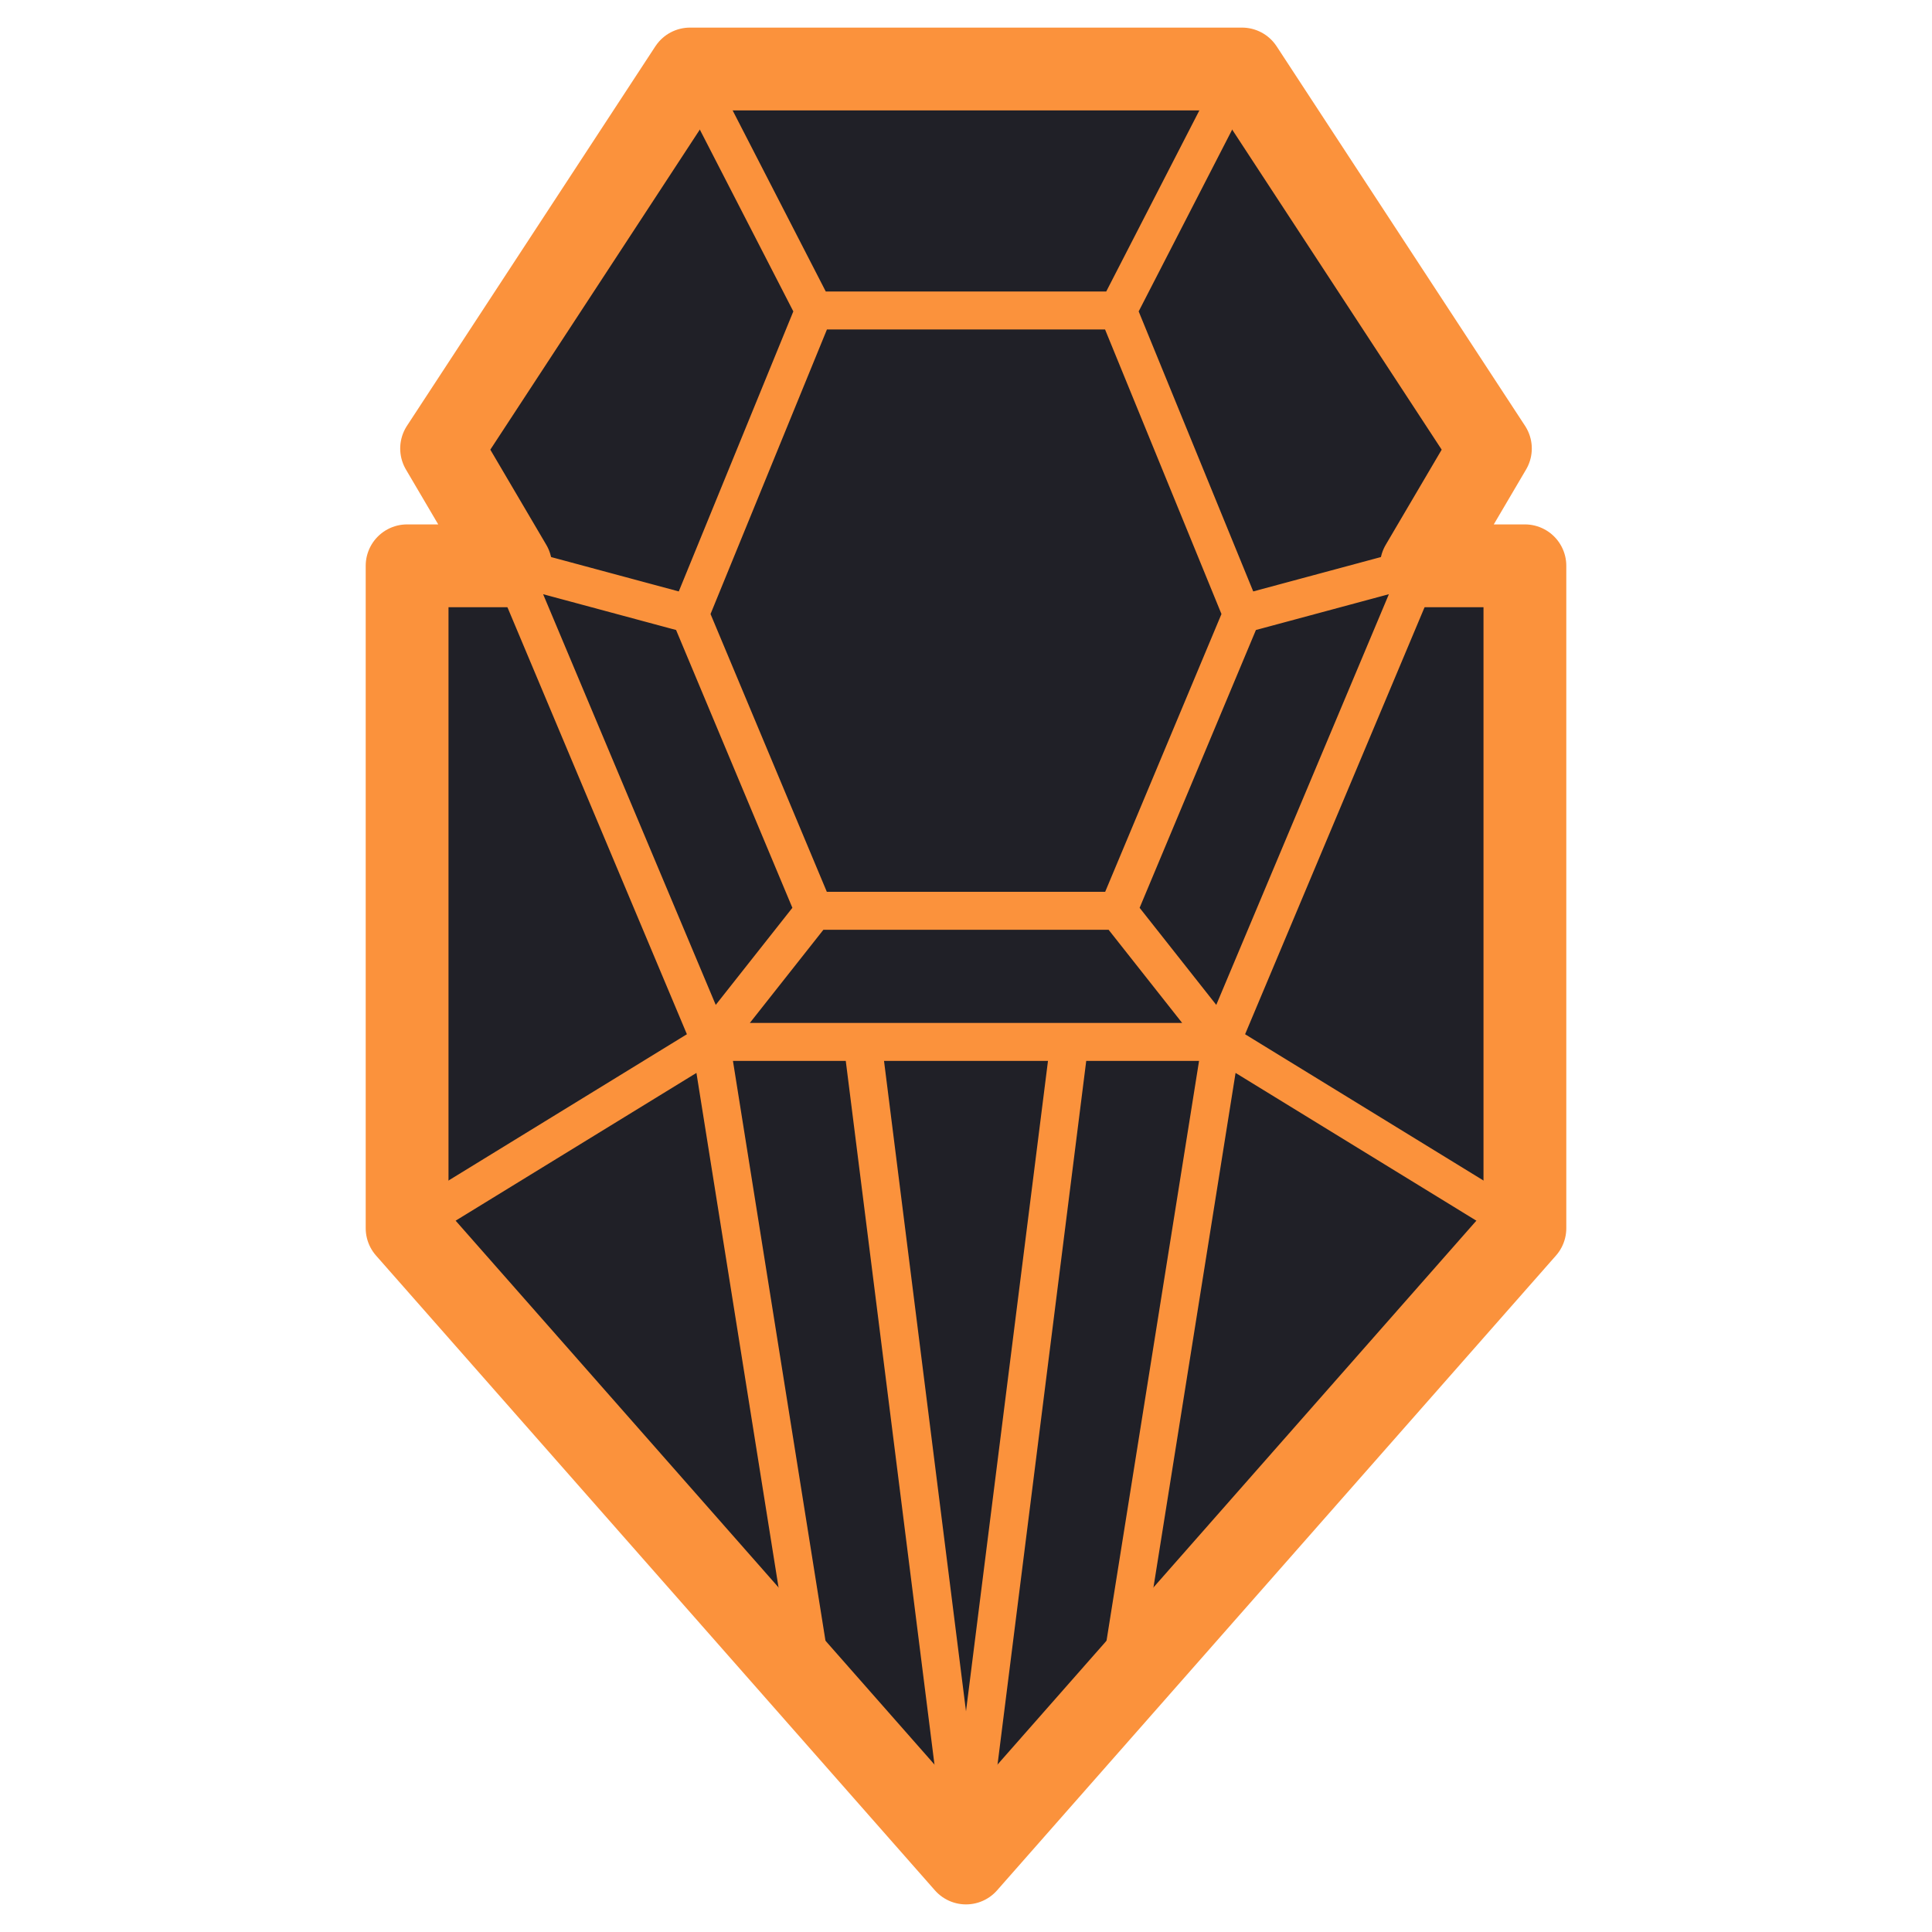
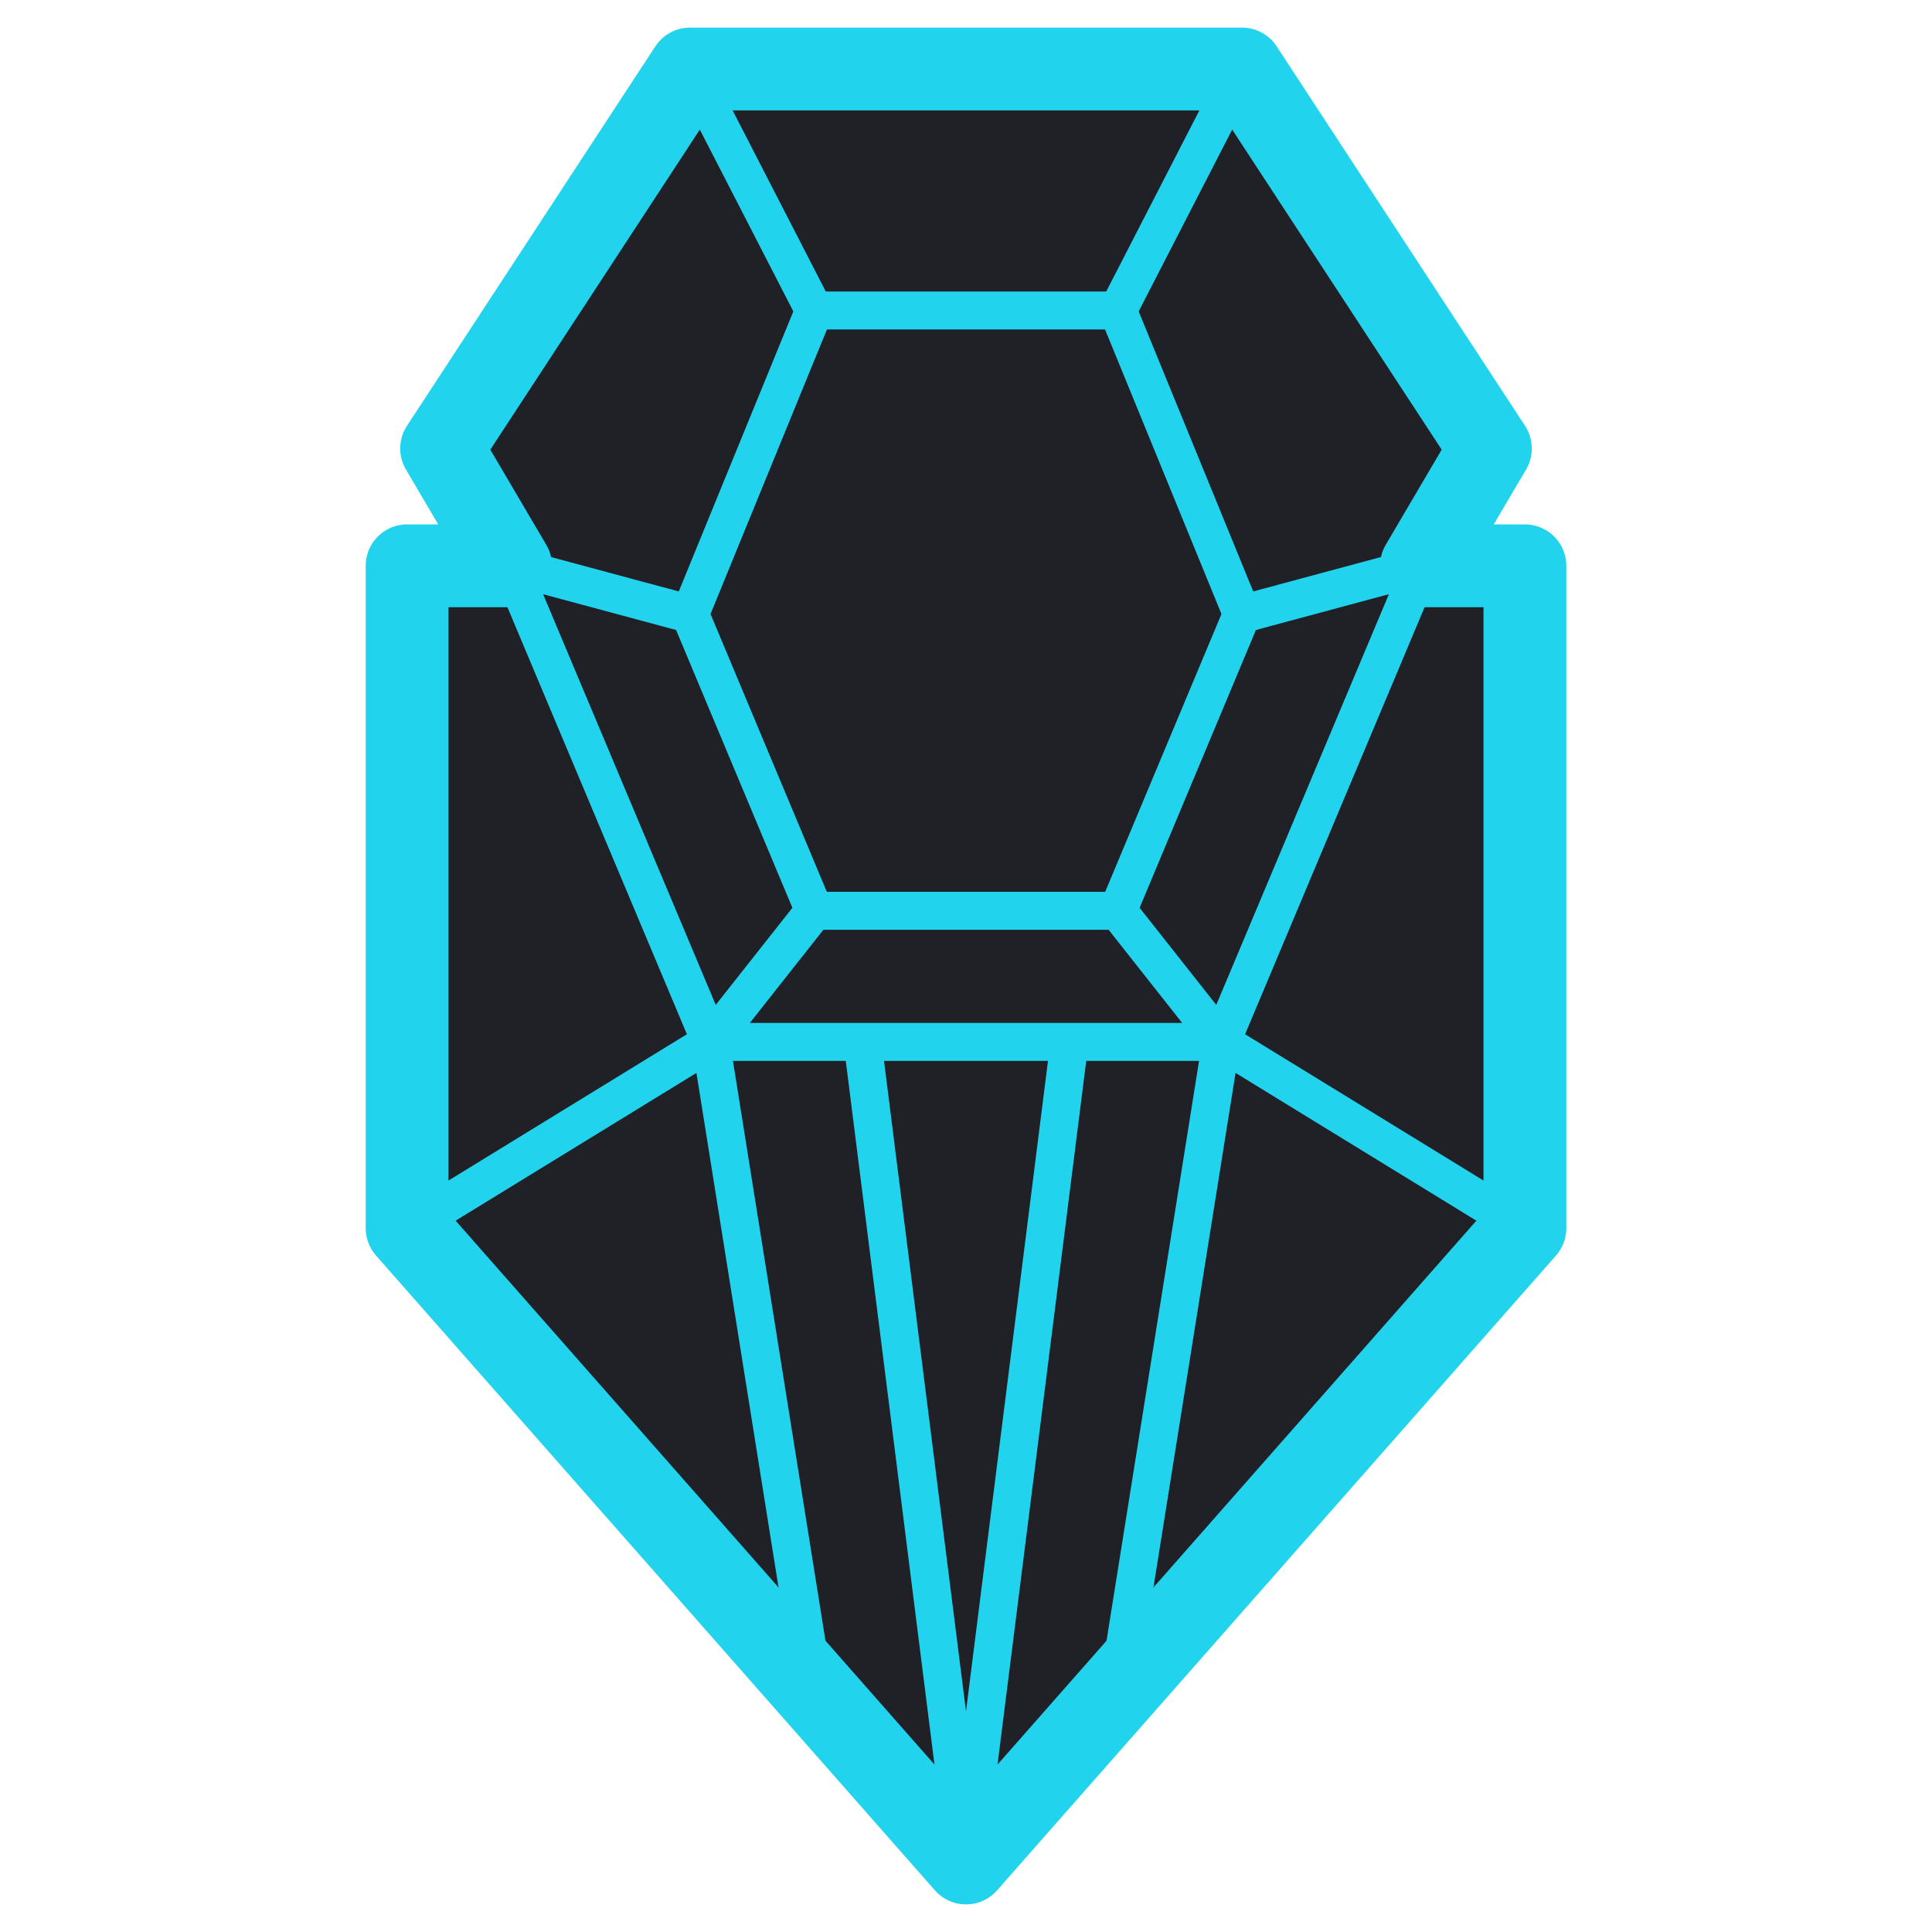
<svg xmlns="http://www.w3.org/2000/svg" viewBox="-24 20 560 560" width="560" height="560">
  <path d="M176 40 L336 40 L408 150 L388 184 L418 184 L418 376 L256 560 L94 376 L94 184 L124 184 L104 150 Z" fill="#202027" />
-   <g fill="none" stroke="#fb923c" stroke-linejoin="round" stroke-linecap="round">
+   <g fill="none" stroke="#22d3ee" stroke-linejoin="round" stroke-linecap="round">
    <path stroke-width="11" d="M212 110 L300 110 L336 198 L300 284 L212 284 L176 198 Z M176 40 L212 110 M336 40 L300 110 M176 198 L124 184 M336 198 L388 184 M124 184 L182 322 M388 184 L330 322 M212 284 L182 322 M300 284 L330 322 M182 322 L330 322 M182 322 L94 376 M330 322 L418 376 M226 322 L256 560 M286 322 L256 560 M182 322 L212 510 M330 322 L300 510" />
    <path stroke-width="24" d="M176 40 L336 40 L408 150 L388 184 L418 184 L418 376 L256 560 L94 376 L94 184 L124 184 L104 150 Z" />
  </g>
</svg>
